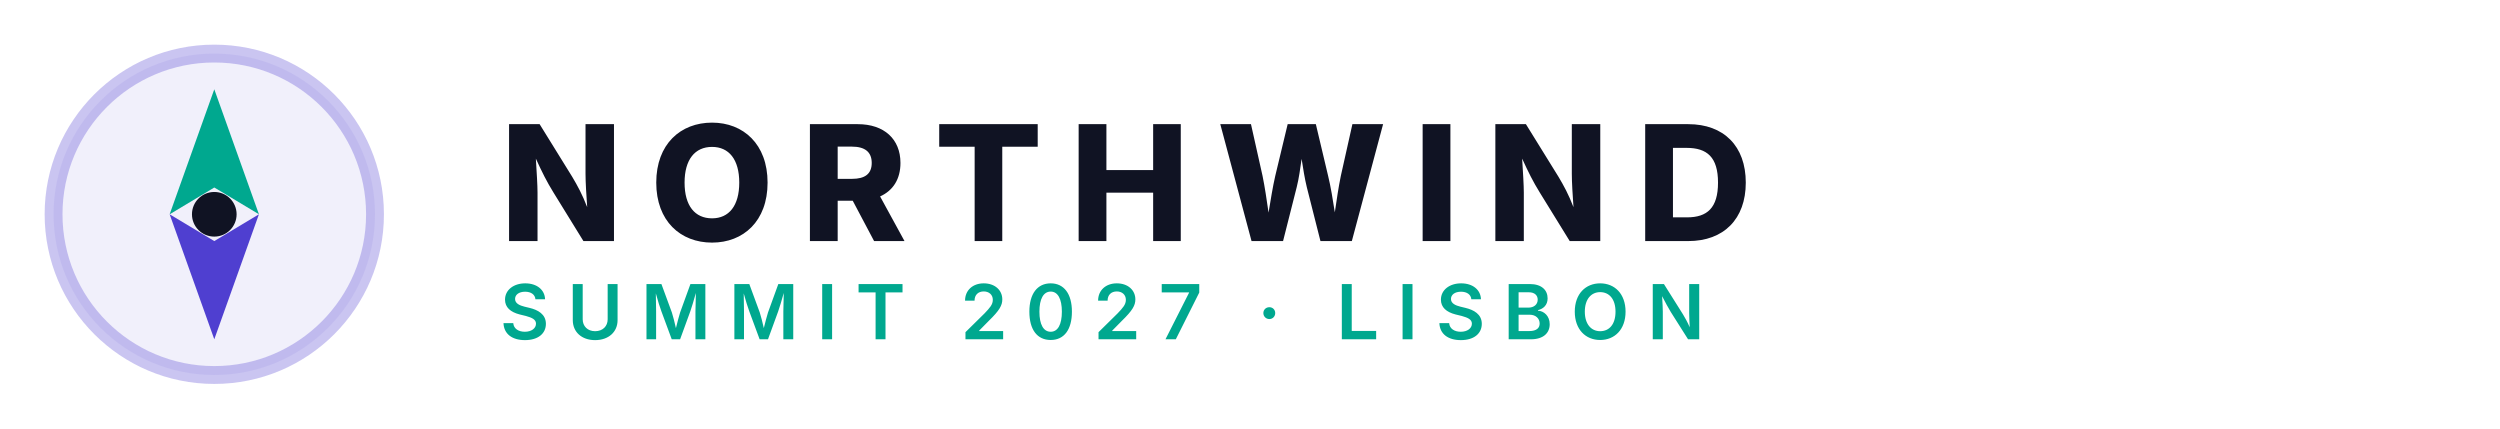
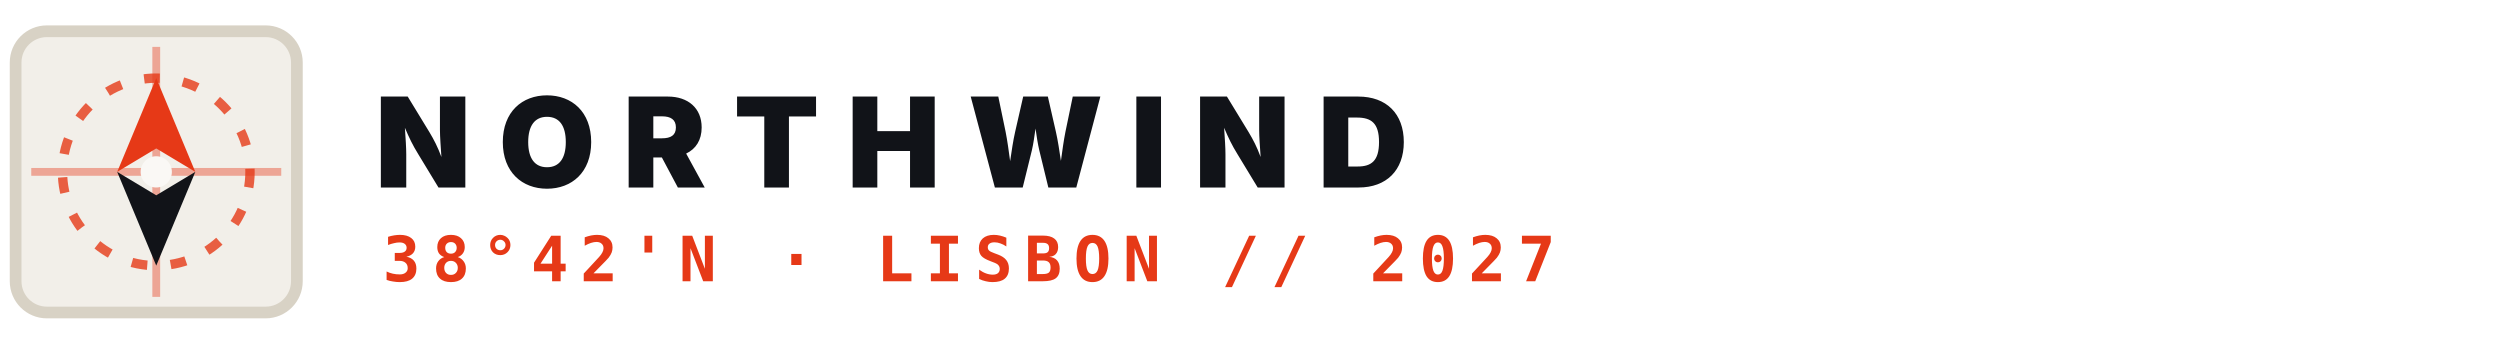
- <svg xmlns="http://www.w3.org/2000/svg" viewBox="0 0 280 48" fill="none" width="280" height="48">
-   <g transform="translate(4, 4)">
-     <circle cx="20" cy="20" r="18" stroke="#4F3FD0" stroke-width="2" stroke-opacity="0.3" fill="#4F3FD0" fill-opacity="0.08" />
-     <path d="M20 6 L25 20 L20 17 L15 20 Z" fill="#00A88F" />
-     <path d="M20 34 L25 20 L20 23 L15 20 Z" fill="#4F3FD0" />
-     <circle cx="20" cy="20" r="2.5" fill="#101323" />
+ <svg xmlns="http://www.w3.org/2000/svg" viewBox="0 0 320 44" width="320" height="44" fill="none">
+   <g transform="translate(2, 4)">
+     <rect x="0" y="0" width="36" height="36" rx="4" fill="#F2EFE9" stroke="#D8D2C5" stroke-width="1.5" />
+     <circle cx="18" cy="18" r="12" stroke="#E63917" stroke-width="1.2" stroke-dasharray="2 3" opacity="0.8" />
+     <line x1="18" y1="2" x2="18" y2="34" stroke="#E63917" stroke-width="1" stroke-opacity="0.4" />
+     <line x1="2" y1="18" x2="34" y2="18" stroke="#E63917" stroke-width="1" stroke-opacity="0.4" />
+     <polygon points="18,6 23,18 18,15 13,18" fill="#E63917" />
+     <polygon points="18,30 23,18 18,21 13,18" fill="#111318" />
+     <circle cx="18" cy="18" r="2" fill="#FAF8F5" />
  </g>
-   <text x="56" y="27" font-family="Inter, -apple-system, BlinkMacSystemFont, 'Segoe UI', Roboto, sans-serif" font-size="18" font-weight="800" letter-spacing="3" fill="#101323">NORTHWIND</text>
-   <text x="56" y="38" font-family="Inter, -apple-system, BlinkMacSystemFont, 'Segoe UI', Roboto, sans-serif" font-size="8.5" font-weight="600" letter-spacing="2" fill="#00A88F">SUMMIT 2027 · LISBON</text>
+   <text x="48" y="24" font-family="'Inter', -apple-system, sans-serif" font-size="16" font-weight="900" letter-spacing="3.5" fill="#111318">NORTHWIND</text>
+   <text x="49" y="36" font-family="'Space Mono', monospace" font-size="8" font-weight="700" letter-spacing="1.5" fill="#E63917">38°42'N · LISBON // 2027</text>
</svg>
